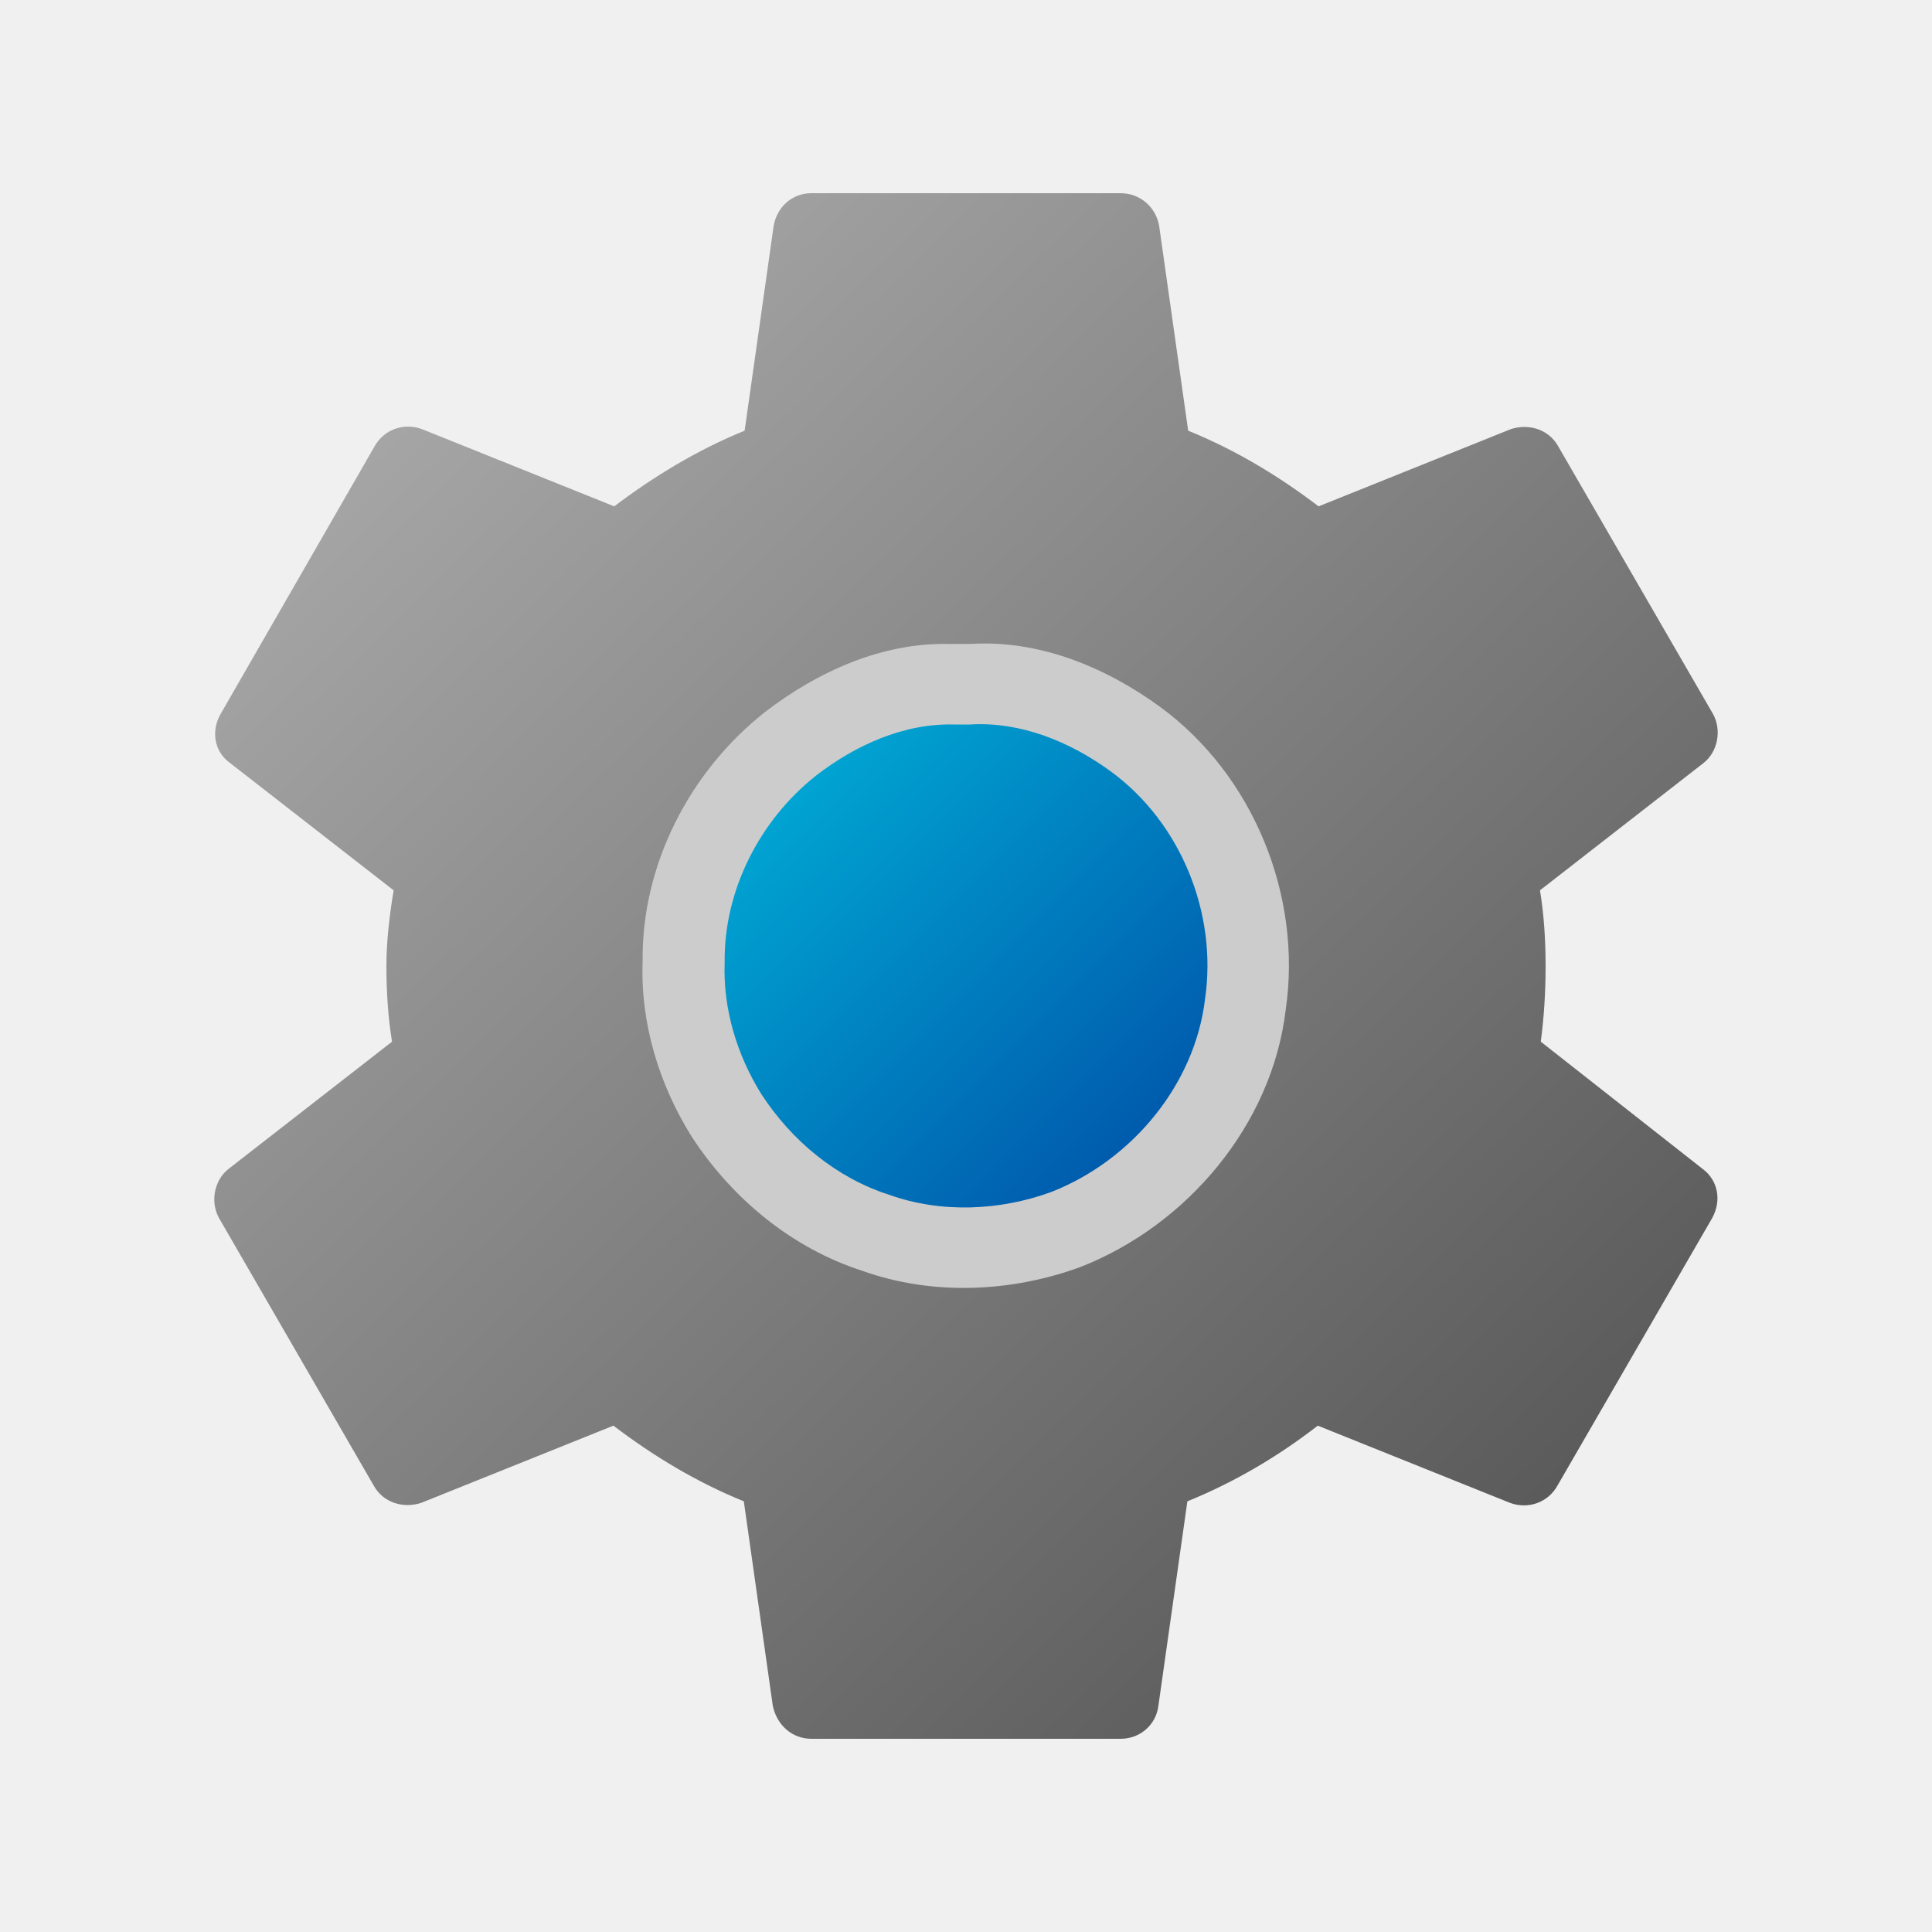
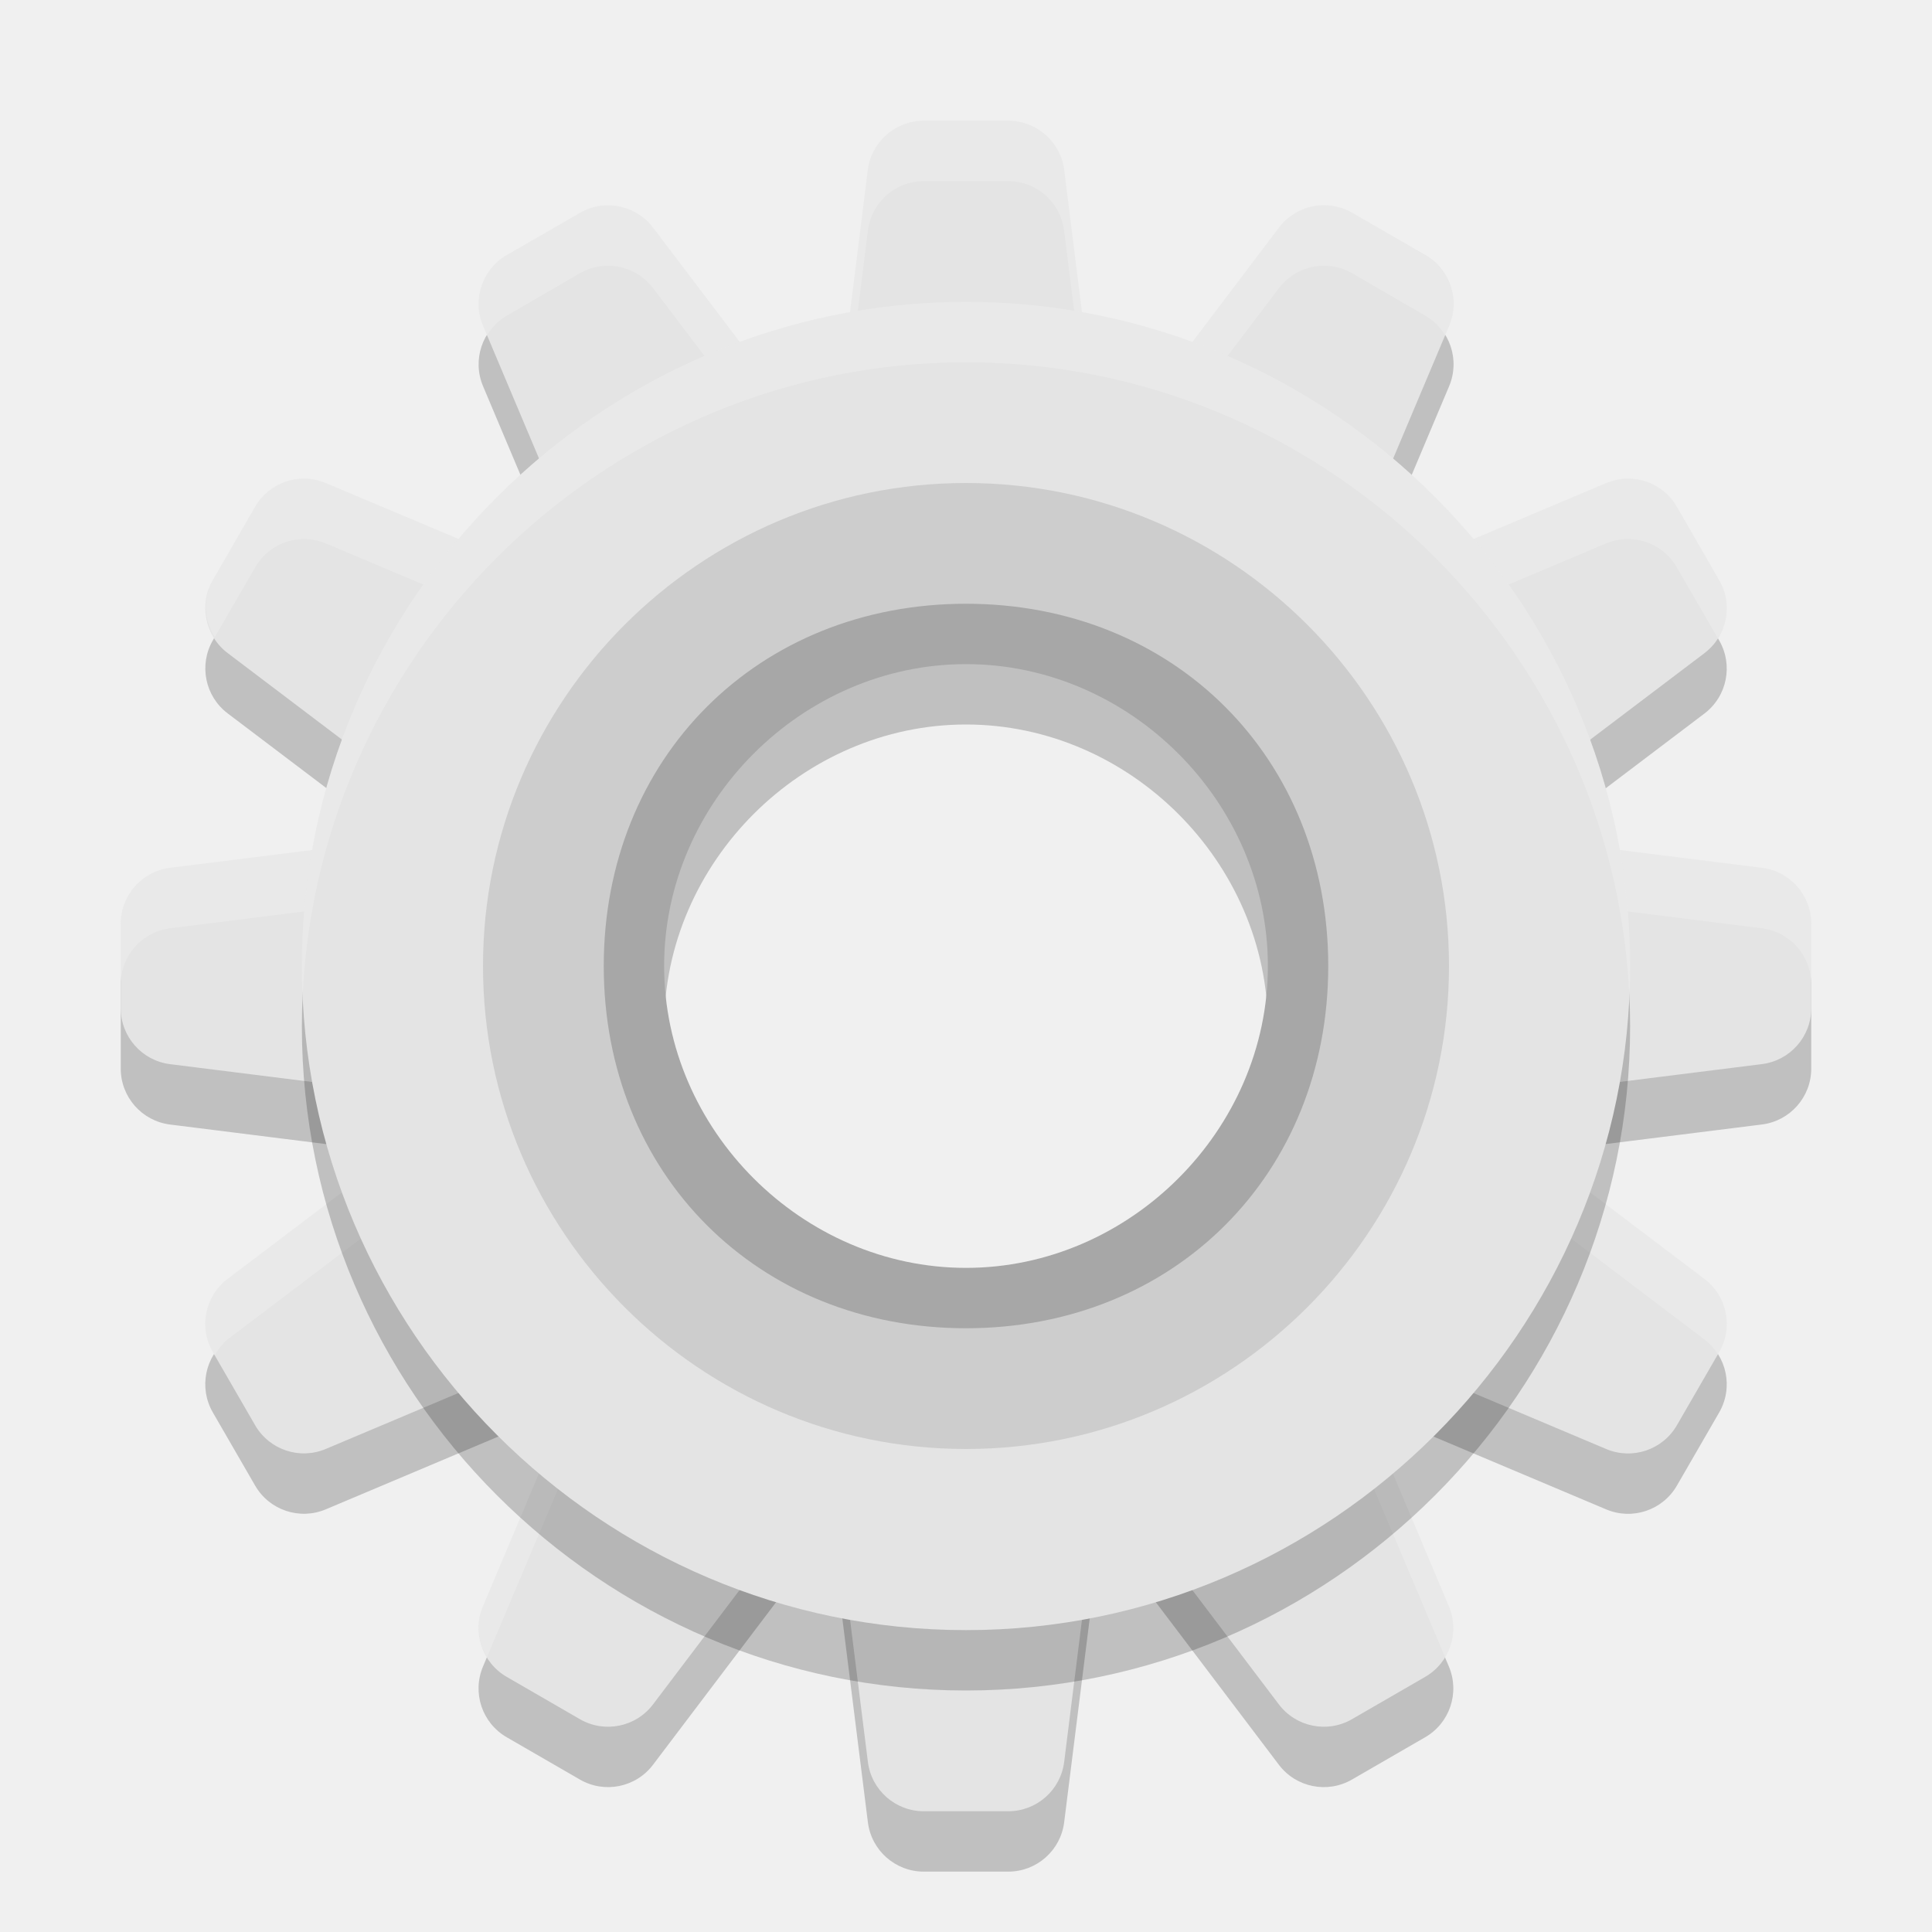
- <svg xmlns="http://www.w3.org/2000/svg" xmlns:xlink="http://www.w3.org/1999/xlink" enable-background="new 0 0 24 24" height="24px" viewBox="0 0 24 24" width="24px" fill="#000000" version="1.1" id="svg821">
-   <defs id="defs825">
-     <linearGradient id="linearGradient841">
-       <stop style="stop-color:#b3b3b3;stop-opacity:1" offset="0" id="stop837" />
-       <stop style="stop-color:#4d4d4d;stop-opacity:1" offset="1" id="stop839" />
-     </linearGradient>
-     <linearGradient xlink:href="#linearGradient841" id="linearGradient843" x1="2.594" y1="2.438" x2="21.344" y2="21.594" gradientUnits="userSpaceOnUse" />
-     <linearGradient xlink:href="#linearGradient851" id="linearGradient845" x1="3.189" y1="1.962" x2="22.073" y2="20.809" gradientUnits="userSpaceOnUse" gradientTransform="matrix(0.7943317,0,0,0.7959124,2.466751,2.438252)" />
-     <linearGradient id="linearGradient851">
-       <stop id="stop847" offset="0" style="stop-color:#00ffff;stop-opacity:1" />
-       <stop id="stop849" offset="1" style="stop-color:#000080;stop-opacity:1" />
-     </linearGradient>
-   </defs>
-   <g id="g819">
-     <path d="M0,0h24v24H0V0z" fill="none" id="path815" />
-     <path d="M19.14,12.94c0.04-0.3,0.06-0.61,0.06-0.94c0-0.32-0.02-0.64-0.07-0.94l2.03-1.58c0.18-0.14,0.23-0.41,0.12-0.61 l-1.92-3.32c-0.12-0.22-0.37-0.29-0.59-0.22l-2.39,0.96c-0.5-0.38-1.03-0.7-1.62-0.94L14.4,2.81c-0.04-0.24-0.24-0.41-0.48-0.41 h-3.84c-0.24,0-0.43,0.17-0.47,0.41L9.25,5.35C8.66,5.59,8.12,5.92,7.63,6.29L5.24,5.33c-0.22-0.08-0.47,0-0.59,0.22L2.74,8.87 C2.62,9.08,2.66,9.34,2.86,9.48l2.03,1.58C4.84,11.36,4.8,11.69,4.8,12s0.02,0.64,0.07,0.94l-2.03,1.58 c-0.18,0.14-0.23,0.41-0.12,0.61l1.92,3.32c0.12,0.22,0.37,0.29,0.59,0.22l2.39-0.96c0.5,0.38,1.03,0.7,1.62,0.94l0.36,2.54 c0.05,0.24,0.24,0.41,0.48,0.41h3.84c0.24,0,0.44-0.17,0.47-0.41l0.36-2.54c0.59-0.24,1.13-0.56,1.62-0.94l2.39,0.96 c0.22,0.08,0.47,0,0.59-0.22l1.92-3.32c0.12-0.22,0.07-0.47-0.12-0.61L19.14,12.94z M12,15.6c-1.98,0-3.6-1.62-3.6-3.6 s1.62-3.6,3.6-3.6s3.6,1.62,3.6,3.6S13.98,15.6,12,15.6z" id="path817" style="fill:url(#linearGradient843);fill-opacity:1" />
-     <path style="fill:#cccccc;fill-opacity:1;stroke:none;stroke-width:0.033" d="m 11.799,8 c -0.837,-0.023 -1.645,0.344 -2.297,0.846 -0.936,0.738 -1.535,1.901 -1.519,3.099 -0.029,0.765 0.206,1.532 0.611,2.177 0.502,0.77 1.246,1.386 2.128,1.668 0.866,0.307 1.842,0.264 2.7,-0.051 1.327,-0.52 2.381,-1.769 2.55,-3.198 0.206,-1.414 -0.403,-2.913 -1.561,-3.76 -0.674,-0.492 -1.501,-0.834 -2.348,-0.782 -0.088,-3.69e-4 -0.175,2.11e-4 -0.263,3.05e-4 z" id="path835-7" />
-     <path style="fill:url(#linearGradient845);fill-opacity:1;stroke:none;stroke-width:0.025" d="m 11.853,9 c -0.625,-0.017 -1.229,0.258 -1.716,0.635 -0.699,0.553 -1.147,1.426 -1.135,2.324 -0.022,0.573 0.154,1.149 0.456,1.633 0.375,0.577 0.931,1.04 1.59,1.251 0.647,0.23 1.376,0.198 2.017,-0.038 0.991,-0.39 1.779,-1.327 1.905,-2.399 0.154,-1.06 -0.301,-2.185 -1.167,-2.82 -0.504,-0.369 -1.121,-0.625 -1.755,-0.586 -0.066,-2.771e-4 -0.131,1.582e-4 -0.197,2.282e-4 z" id="path835" />
-   </g>
+ <svg xmlns="http://www.w3.org/2000/svg" width="32" height="32" version="1.1">
+   <path style="opacity:0.2" d="m 16,10.234 c -3.73,0 -6.766,3.036 -6.766,6.766 0,3.73 3.036,6.766 6.766,6.766 3.73,0 6.766,-3.036 6.766,-6.766 0,-3.73 -3.036,-6.766 -6.766,-6.766 z m 0,1.766 c 2.713,0 5,2.287 5,5 0,2.713 -2.287,5 -5,5 -2.713,0 -5,-2.287 -5,-5 0,-2.713 2.287,-5 5,-5 z" />
+   <path style="opacity:0.2" d="M 15.3,3 A 0.933,0.933 0 0 0 14.374,3.818 L 13.907,7.551 A 0.933,0.933 0 0 0 14.834,8.6 h 2.332 A 0.933,0.933 0 0 0 18.093,7.551 L 17.626,3.818 A 0.933,0.933 0 0 0 16.7,3 Z m -5.266,1.401 a 0.933,0.933 0 0 0 -0.428,0.124 l -1.211,0.7 a 0.933,0.933 0 0 0 -0.394,1.172 l 1.462,3.466 a 0.933,0.933 0 0 0 1.328,0.446 l 2.021,-1.166 a 0.933,0.933 0 0 0 0.278,-1.373 L 10.817,4.771 a 0.933,0.933 0 0 0 -0.559,-0.351 0.933,0.933 0 0 0 -0.224,-0.018 z m 11.933,0 a 0.933,0.933 0 0 0 -0.224,0.018 0.933,0.933 0 0 0 -0.559,0.351 l -2.271,3 a 0.933,0.933 0 0 0 0.278,1.373 l 2.021,1.166 a 0.933,0.933 0 0 0 1.328,-0.446 l 1.462,-3.466 a 0.933,0.933 0 0 0 -0.394,-1.172 l -1.211,-0.7 A 0.933,0.933 0 0 0 21.966,4.401 Z M 4.957,8.931 A 0.933,0.933 0 0 0 4.737,8.976 0.933,0.933 0 0 0 4.226,9.394 l -0.7,1.211 a 0.933,0.933 0 0 0 0.245,1.211 l 3,2.271 a 0.933,0.933 0 0 0 1.373,-0.278 L 9.309,11.79 A 0.933,0.933 0 0 0 8.863,10.462 L 5.397,9.001 A 0.933,0.933 0 0 0 4.957,8.931 Z m 22.086,0 a 0.933,0.933 0 0 0 -0.44,0.07 l -3.466,1.462 a 0.933,0.933 0 0 0 -0.446,1.328 l 1.166,2.021 a 0.933,0.933 0 0 0 1.373,0.278 l 3,-2.271 a 0.933,0.933 0 0 0 0.245,-1.211 l -0.7,-1.211 A 0.933,0.933 0 0 0 27.263,8.976 0.933,0.933 0 0 0 27.043,8.931 Z M 6.551,14.907 2.818,15.374 A 0.933,0.933 0 0 0 2,16.3 v 1.4 a 0.933,0.933 0 0 0 0.818,0.926 l 3.734,0.468 A 0.933,0.933 0 0 0 7.6,18.166 V 15.834 A 0.933,0.933 0 0 0 6.551,14.907 Z m 18.672,0 A 0.933,0.933 0 0 0 24.4,15.834 v 2.332 a 0.933,0.933 0 0 0 1.049,0.927 l 3.734,-0.468 A 0.933,0.933 0 0 0 30,17.7 v -1.4 a 0.933,0.933 0 0 0 -0.818,-0.926 l -3.734,-0.468 a 0.933,0.933 0 0 0 -0.226,0 z M 7.322,19.722 a 0.933,0.933 0 0 0 -0.552,0.19 l -3,2.271 a 0.933,0.933 0 0 0 -0.245,1.211 l 0.7,1.211 a 0.933,0.933 0 0 0 1.172,0.394 l 3.466,-1.462 a 0.933,0.933 0 0 0 0.446,-1.328 L 8.143,20.19 a 0.933,0.933 0 0 0 -0.623,-0.448 0.933,0.933 0 0 0 -0.197,-0.019 z m 17.355,0 a 0.933,0.933 0 0 0 -0.197,0.019 0.933,0.933 0 0 0 -0.623,0.448 l -1.166,2.021 a 0.933,0.933 0 0 0 0.446,1.328 l 3.466,1.462 a 0.933,0.933 0 0 0 1.172,-0.394 l 0.7,-1.211 A 0.933,0.933 0 0 0 28.229,22.183 L 25.23,19.912 A 0.933,0.933 0 0 0 24.678,19.722 Z m -14.262,3.849 a 0.933,0.933 0 0 0 -0.39,0.044 0.933,0.933 0 0 0 -0.563,0.522 l -1.462,3.466 a 0.933,0.933 0 0 0 0.394,1.172 l 1.211,0.7 a 0.933,0.933 0 0 0 1.211,-0.245 l 2.271,-3 a 0.933,0.933 0 0 0 -0.278,-1.373 l -2.022,-1.166 a 0.933,0.933 0 0 0 -0.373,-0.12 z m 11.17,0 a 0.933,0.933 0 0 0 -0.375,0.12 l -2.021,1.166 a 0.933,0.933 0 0 0 -0.278,1.373 l 2.271,3 a 0.933,0.933 0 0 0 1.211,0.245 l 1.211,-0.7 a 0.933,0.933 0 0 0 0.394,-1.172 l -1.462,-3.466 a 0.933,0.933 0 0 0 -0.563,-0.522 0.933,0.933 0 0 0 -0.39,-0.044 z M 14.834,25.4 a 0.933,0.933 0 0 0 -0.927,1.049 l 0.468,3.734 A 0.933,0.933 0 0 0 15.3,31 h 1.4 a 0.933,0.933 0 0 0 0.926,-0.818 l 0.468,-3.734 A 0.933,0.933 0 0 0 17.166,25.4 Z" />
+   <path style="fill:#e4e4e4" d="M 15.3,2 A 0.933,0.933 0 0 0 14.374,2.818 L 13.907,6.551 A 0.933,0.933 0 0 0 14.834,7.6 h 2.332 A 0.933,0.933 0 0 0 18.093,6.551 L 17.626,2.818 A 0.933,0.933 0 0 0 16.7,2 Z m -5.266,1.401 a 0.933,0.933 0 0 0 -0.428,0.124 l -1.211,0.7 a 0.933,0.933 0 0 0 -0.394,1.172 l 1.462,3.466 a 0.933,0.933 0 0 0 1.328,0.446 l 2.021,-1.166 a 0.933,0.933 0 0 0 0.278,-1.373 L 10.817,3.771 a 0.933,0.933 0 0 0 -0.559,-0.351 0.933,0.933 0 0 0 -0.224,-0.018 z m 11.933,0 a 0.933,0.933 0 0 0 -0.224,0.018 0.933,0.933 0 0 0 -0.559,0.351 l -2.271,3 a 0.933,0.933 0 0 0 0.278,1.373 l 2.021,1.166 a 0.933,0.933 0 0 0 1.328,-0.446 l 1.462,-3.466 a 0.933,0.933 0 0 0 -0.394,-1.172 l -1.211,-0.7 A 0.933,0.933 0 0 0 21.966,3.401 Z M 4.957,7.931 A 0.933,0.933 0 0 0 4.737,7.976 0.933,0.933 0 0 0 4.226,8.394 l -0.7,1.211 A 0.933,0.933 0 0 0 3.771,10.817 l 3,2.271 a 0.933,0.933 0 0 0 1.373,-0.278 L 9.309,10.79 A 0.933,0.933 0 0 0 8.863,9.462 L 5.397,8.001 A 0.933,0.933 0 0 0 4.957,7.931 Z m 22.086,0 a 0.933,0.933 0 0 0 -0.44,0.07 l -3.466,1.462 a 0.933,0.933 0 0 0 -0.446,1.328 l 1.166,2.021 a 0.933,0.933 0 0 0 1.373,0.278 l 3,-2.271 a 0.933,0.933 0 0 0 0.245,-1.211 l -0.7,-1.211 A 0.933,0.933 0 0 0 27.263,7.976 0.933,0.933 0 0 0 27.043,7.931 Z M 6.551,13.907 2.818,14.374 A 0.933,0.933 0 0 0 2,15.3 v 1.4 a 0.933,0.933 0 0 0 0.818,0.926 l 3.734,0.468 A 0.933,0.933 0 0 0 7.6,17.166 V 14.834 A 0.933,0.933 0 0 0 6.551,13.907 Z m 18.672,0 A 0.933,0.933 0 0 0 24.4,14.834 v 2.332 a 0.933,0.933 0 0 0 1.049,0.927 l 3.734,-0.468 A 0.933,0.933 0 0 0 30,16.7 v -1.4 a 0.933,0.933 0 0 0 -0.818,-0.926 l -3.734,-0.468 a 0.933,0.933 0 0 0 -0.226,0 z M 7.322,18.722 a 0.933,0.933 0 0 0 -0.552,0.19 l -3,2.271 a 0.933,0.933 0 0 0 -0.245,1.211 l 0.7,1.211 a 0.933,0.933 0 0 0 1.172,0.394 l 3.466,-1.462 a 0.933,0.933 0 0 0 0.446,-1.328 L 8.143,19.19 a 0.933,0.933 0 0 0 -0.623,-0.448 0.933,0.933 0 0 0 -0.197,-0.019 z m 17.355,0 a 0.933,0.933 0 0 0 -0.197,0.019 0.933,0.933 0 0 0 -0.623,0.448 l -1.166,2.021 a 0.933,0.933 0 0 0 0.446,1.328 l 3.466,1.462 a 0.933,0.933 0 0 0 1.172,-0.394 l 0.7,-1.211 A 0.933,0.933 0 0 0 28.229,21.183 L 25.23,18.912 A 0.933,0.933 0 0 0 24.678,18.722 Z m -14.262,3.849 a 0.933,0.933 0 0 0 -0.39,0.044 0.933,0.933 0 0 0 -0.563,0.522 l -1.462,3.466 a 0.933,0.933 0 0 0 0.394,1.172 l 1.211,0.7 a 0.933,0.933 0 0 0 1.211,-0.245 l 2.271,-3 a 0.933,0.933 0 0 0 -0.278,-1.373 l -2.022,-1.166 a 0.933,0.933 0 0 0 -0.373,-0.12 z m 11.17,0 a 0.933,0.933 0 0 0 -0.375,0.12 l -2.021,1.166 a 0.933,0.933 0 0 0 -0.278,1.373 l 2.271,3 a 0.933,0.933 0 0 0 1.211,0.245 l 1.211,-0.7 a 0.933,0.933 0 0 0 0.394,-1.172 l -1.462,-3.466 a 0.933,0.933 0 0 0 -0.563,-0.522 0.933,0.933 0 0 0 -0.39,-0.044 z M 14.834,24.4 a 0.933,0.933 0 0 0 -0.927,1.049 l 0.468,3.734 A 0.933,0.933 0 0 0 15.3,30 h 1.4 a 0.933,0.933 0 0 0 0.926,-0.818 l 0.468,-3.734 A 0.933,0.933 0 0 0 17.166,24.4 Z" />
+   <path style="fill:#ffffff;opacity:0.2" d="M 15.301 2 A 0.933 0.933 0 0 0 14.375 2.818 L 13.906 6.551 A 0.933 0.933 0 0 0 13.977 6.99 L 14.375 3.818 A 0.933 0.933 0 0 1 15.301 3 L 16.699 3 A 0.933 0.933 0 0 1 17.625 3.818 L 18.027 7.018 A 0.933 0.933 0 0 0 18.094 6.551 L 17.625 2.818 A 0.933 0.933 0 0 0 16.699 2 L 15.301 2 z M 10.033 3.402 A 0.933 0.933 0 0 0 9.605 3.525 L 8.395 4.227 A 0.933 0.933 0 0 0 8 5.396 L 8.066 5.553 A 0.933 0.933 0 0 1 8.395 5.227 L 9.605 4.525 A 0.933 0.933 0 0 1 10.033 4.402 A 0.933 0.933 0 0 1 10.258 4.42 A 0.933 0.933 0 0 1 10.816 4.77 L 13.088 7.77 A 0.933 0.933 0 0 1 13.127 7.834 A 0.933 0.933 0 0 0 13.088 6.77 L 10.816 3.77 A 0.933 0.933 0 0 0 10.258 3.42 A 0.933 0.933 0 0 0 10.033 3.402 z M 21.967 3.402 A 0.933 0.933 0 0 0 21.742 3.42 A 0.933 0.933 0 0 0 21.184 3.771 L 18.912 6.77 A 0.933 0.933 0 0 0 18.889 7.83 A 0.933 0.933 0 0 1 18.912 7.77 L 21.184 4.771 A 0.933 0.933 0 0 1 21.742 4.42 A 0.933 0.933 0 0 1 21.967 4.402 A 0.933 0.933 0 0 1 22.395 4.525 L 23.605 5.227 A 0.933 0.933 0 0 1 23.936 5.551 L 24 5.398 A 0.933 0.933 0 0 0 23.605 4.227 L 22.395 3.525 A 0.933 0.933 0 0 0 21.967 3.402 z M 4.957 7.932 A 0.933 0.933 0 0 0 4.736 7.977 A 0.933 0.933 0 0 0 4.227 8.395 L 3.525 9.605 A 0.933 0.933 0 0 0 3.557 10.553 L 4.227 9.395 A 0.933 0.933 0 0 1 4.736 8.977 A 0.933 0.933 0 0 1 4.957 8.932 A 0.933 0.933 0 0 1 5.396 9 L 8.863 10.463 A 0.933 0.933 0 0 1 9.287 10.826 L 9.309 10.789 A 0.933 0.933 0 0 0 8.863 9.463 L 5.396 8 A 0.933 0.933 0 0 0 4.957 7.932 z M 27.043 7.932 A 0.933 0.933 0 0 0 26.602 8 L 23.137 9.463 A 0.933 0.933 0 0 0 22.691 10.789 L 22.717 10.834 A 0.933 0.933 0 0 1 23.137 10.463 L 26.602 9 A 0.933 0.933 0 0 1 27.043 8.932 A 0.933 0.933 0 0 1 27.264 8.977 A 0.933 0.933 0 0 1 27.773 9.395 L 28.453 10.57 A 0.933 0.933 0 0 0 28.475 9.605 L 27.773 8.395 A 0.933 0.933 0 0 0 27.264 7.977 A 0.933 0.933 0 0 0 27.043 7.932 z M 6.533 13.908 L 2.818 14.375 A 0.933 0.933 0 0 0 2 15.301 L 2 16.301 A 0.933 0.933 0 0 1 2.818 15.375 L 6.551 14.906 A 0.933 0.933 0 0 1 7.6 15.834 L 7.6 14.834 A 0.933 0.933 0 0 0 7.389 14.246 A 0.933 0.933 0 0 1 6.77 14.088 L 6.533 13.908 z M 25.467 13.908 L 25.23 14.088 A 0.933 0.933 0 0 1 24.639 14.252 A 0.933 0.933 0 0 0 24.4 14.834 L 24.4 15.834 A 0.933 0.933 0 0 1 25.223 14.906 A 0.933 0.933 0 0 1 25.449 14.906 L 29.182 15.375 A 0.933 0.933 0 0 1 30 16.301 L 30 15.301 A 0.933 0.933 0 0 0 29.182 14.375 L 25.467 13.908 z M 24.615 18.729 A 0.933 0.933 0 0 0 24.48 18.74 A 0.933 0.933 0 0 0 23.857 19.189 L 22.691 21.211 A 0.933 0.933 0 0 0 22.717 22.166 L 23.857 20.189 A 0.933 0.933 0 0 1 24.48 19.74 A 0.933 0.933 0 0 1 24.678 19.723 A 0.933 0.933 0 0 1 25.23 19.912 L 28.229 22.184 A 0.933 0.933 0 0 1 28.453 22.43 L 28.475 22.395 A 0.933 0.933 0 0 0 28.229 21.184 L 25.467 19.092 L 25.449 19.094 A 0.933 0.933 0 0 1 24.615 18.729 z M 7.408 18.73 A 0.933 0.933 0 0 1 6.551 19.094 L 6.533 19.092 L 3.77 21.184 A 0.933 0.933 0 0 0 3.525 22.395 L 3.557 22.447 A 0.933 0.933 0 0 1 3.77 22.184 L 6.77 19.912 A 0.933 0.933 0 0 1 7.322 19.723 A 0.933 0.933 0 0 1 7.52 19.742 A 0.933 0.933 0 0 1 8.143 20.189 L 9.287 22.174 A 0.933 0.933 0 0 0 9.309 21.211 L 8.143 19.189 A 0.933 0.933 0 0 0 7.52 18.742 A 0.933 0.933 0 0 0 7.408 18.73 z M 10.414 22.57 A 0.933 0.933 0 0 0 10.025 22.615 A 0.933 0.933 0 0 0 9.463 23.137 L 8 26.602 A 0.933 0.933 0 0 0 8.066 27.445 L 9.463 24.137 A 0.933 0.933 0 0 1 10.025 23.615 A 0.933 0.933 0 0 1 10.414 23.57 A 0.933 0.933 0 0 1 10.789 23.691 L 12.811 24.857 A 0.933 0.933 0 0 1 13.127 25.166 A 0.933 0.933 0 0 0 12.811 23.857 L 10.789 22.691 A 0.933 0.933 0 0 0 10.414 22.57 z M 21.586 22.57 A 0.933 0.933 0 0 0 21.211 22.691 L 19.189 23.857 A 0.933 0.933 0 0 0 18.889 25.17 A 0.933 0.933 0 0 1 19.189 24.857 L 21.211 23.691 A 0.933 0.933 0 0 1 21.586 23.57 A 0.933 0.933 0 0 1 21.975 23.615 A 0.933 0.933 0 0 1 22.537 24.137 L 23.936 27.449 A 0.933 0.933 0 0 0 24 26.602 L 22.537 23.137 A 0.933 0.933 0 0 0 21.975 22.615 A 0.933 0.933 0 0 0 21.586 22.57 z M 14.834 24.4 A 0.933 0.933 0 0 0 13.906 25.449 L 13.977 26.01 A 0.933 0.933 0 0 1 14.834 25.4 L 17.166 25.4 A 0.933 0.933 0 0 1 18.027 25.982 L 18.094 25.449 A 0.933 0.933 0 0 0 17.166 24.4 L 14.834 24.4 z" />
+   <path style="opacity:0.2" d="M 16,6 C 9.952,6 5,10.952 5,17 5,23.048 9.952,28 16,28 22.048,28 27,23.048 27,17 27,10.952 22.048,6 16,6 Z m 0,4.583 c 3.571,0 6.417,2.845 6.417,6.417 0,3.571 -2.845,6.417 -6.417,6.417 -3.571,0 -6.417,-2.845 -6.417,-6.417 0,-3.571 2.845,-6.417 6.417,-6.417 z" />
+   <path style="fill:#a7a7a7" d="m 16,9.234 c -3.73,0 -6.766,3.036 -6.766,6.766 0,3.73 3.036,6.766 6.766,6.766 3.73,0 6.766,-3.036 6.766,-6.766 0,-3.73 -3.036,-6.766 -6.766,-6.766 z M 16,11 c 2.713,0 5,2.287 5,5 0,2.713 -2.287,5 -5,5 -2.713,0 -5,-2.287 -5,-5 0,-2.713 2.287,-5 5,-5 z" />
+   <path style="fill:#e4e4e4" d="M 16,5 C 9.952,5 5,9.952 5,16 5,22.048 9.952,27 16,27 22.048,27 27,22.048 27,16 27,9.952 22.048,5 16,5 Z m 0,4.583 c 3.571,0 6.417,2.845 6.417,6.417 0,3.571 -2.845,6.417 -6.417,6.417 -3.571,0 -6.417,-2.845 -6.417,-6.417 0,-3.571 2.845,-6.417 6.417,-6.417 z" />
+   <path style="fill:#cdcdcd" d="m 24,16 c 0,-4.408 -3.592,-8 -8,-8 -4.408,0 -8,3.592 -8,8 0,4.408 3.592,8 8,8 4.408,0 8,-3.592 8,-8 z m -2,0 c 0,3.447 -2.553,6 -6,6 -3.447,0 -6,-2.553 -6,-6 0,-3.447 2.553,-6 6,-6 3.447,0 6,2.553 6,6 z" />
+   <path style="opacity:0.2;fill:#ffffff" d="M 16,5 C 9.952,5 5,9.952 5,16 c 0,0.167 0.004,0.334 0.012,0.5 C 5.275,10.681 10.119,6 16,6 21.881,6 26.725,10.681 26.988,16.5 26.996,16.334 27,16.167 27,16 27,9.952 22.048,5 16,5 Z" />
</svg>
